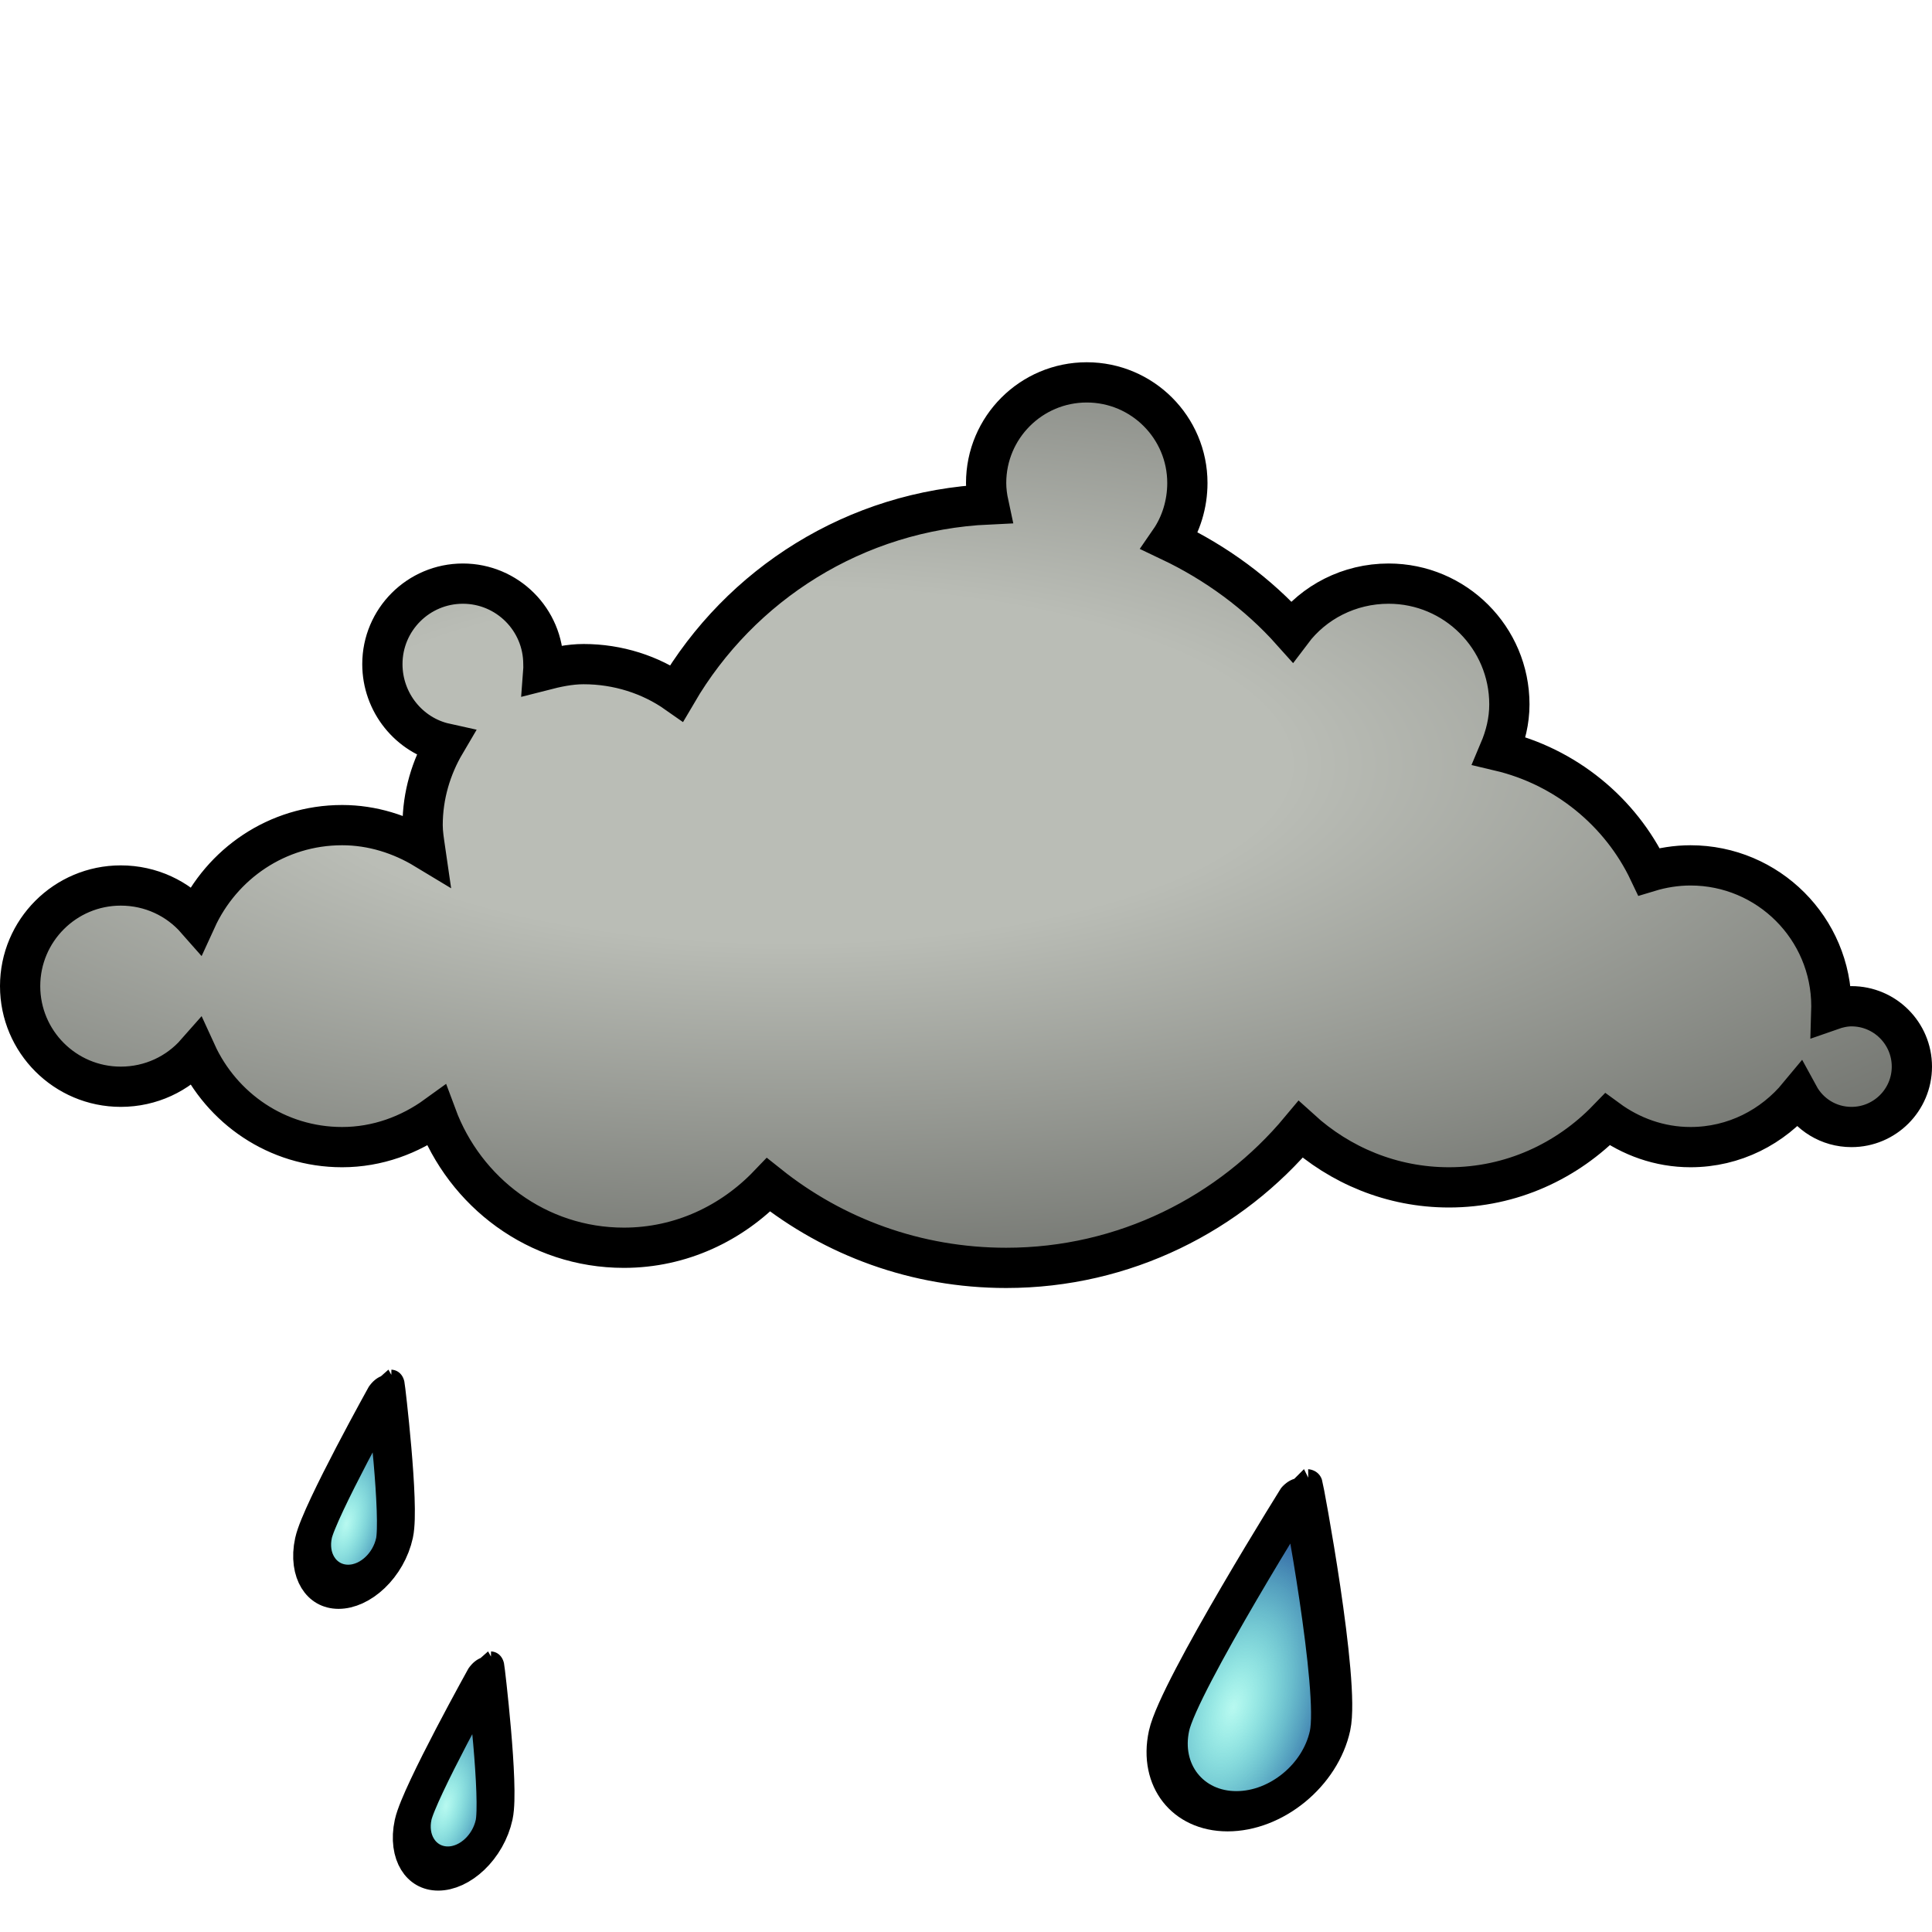
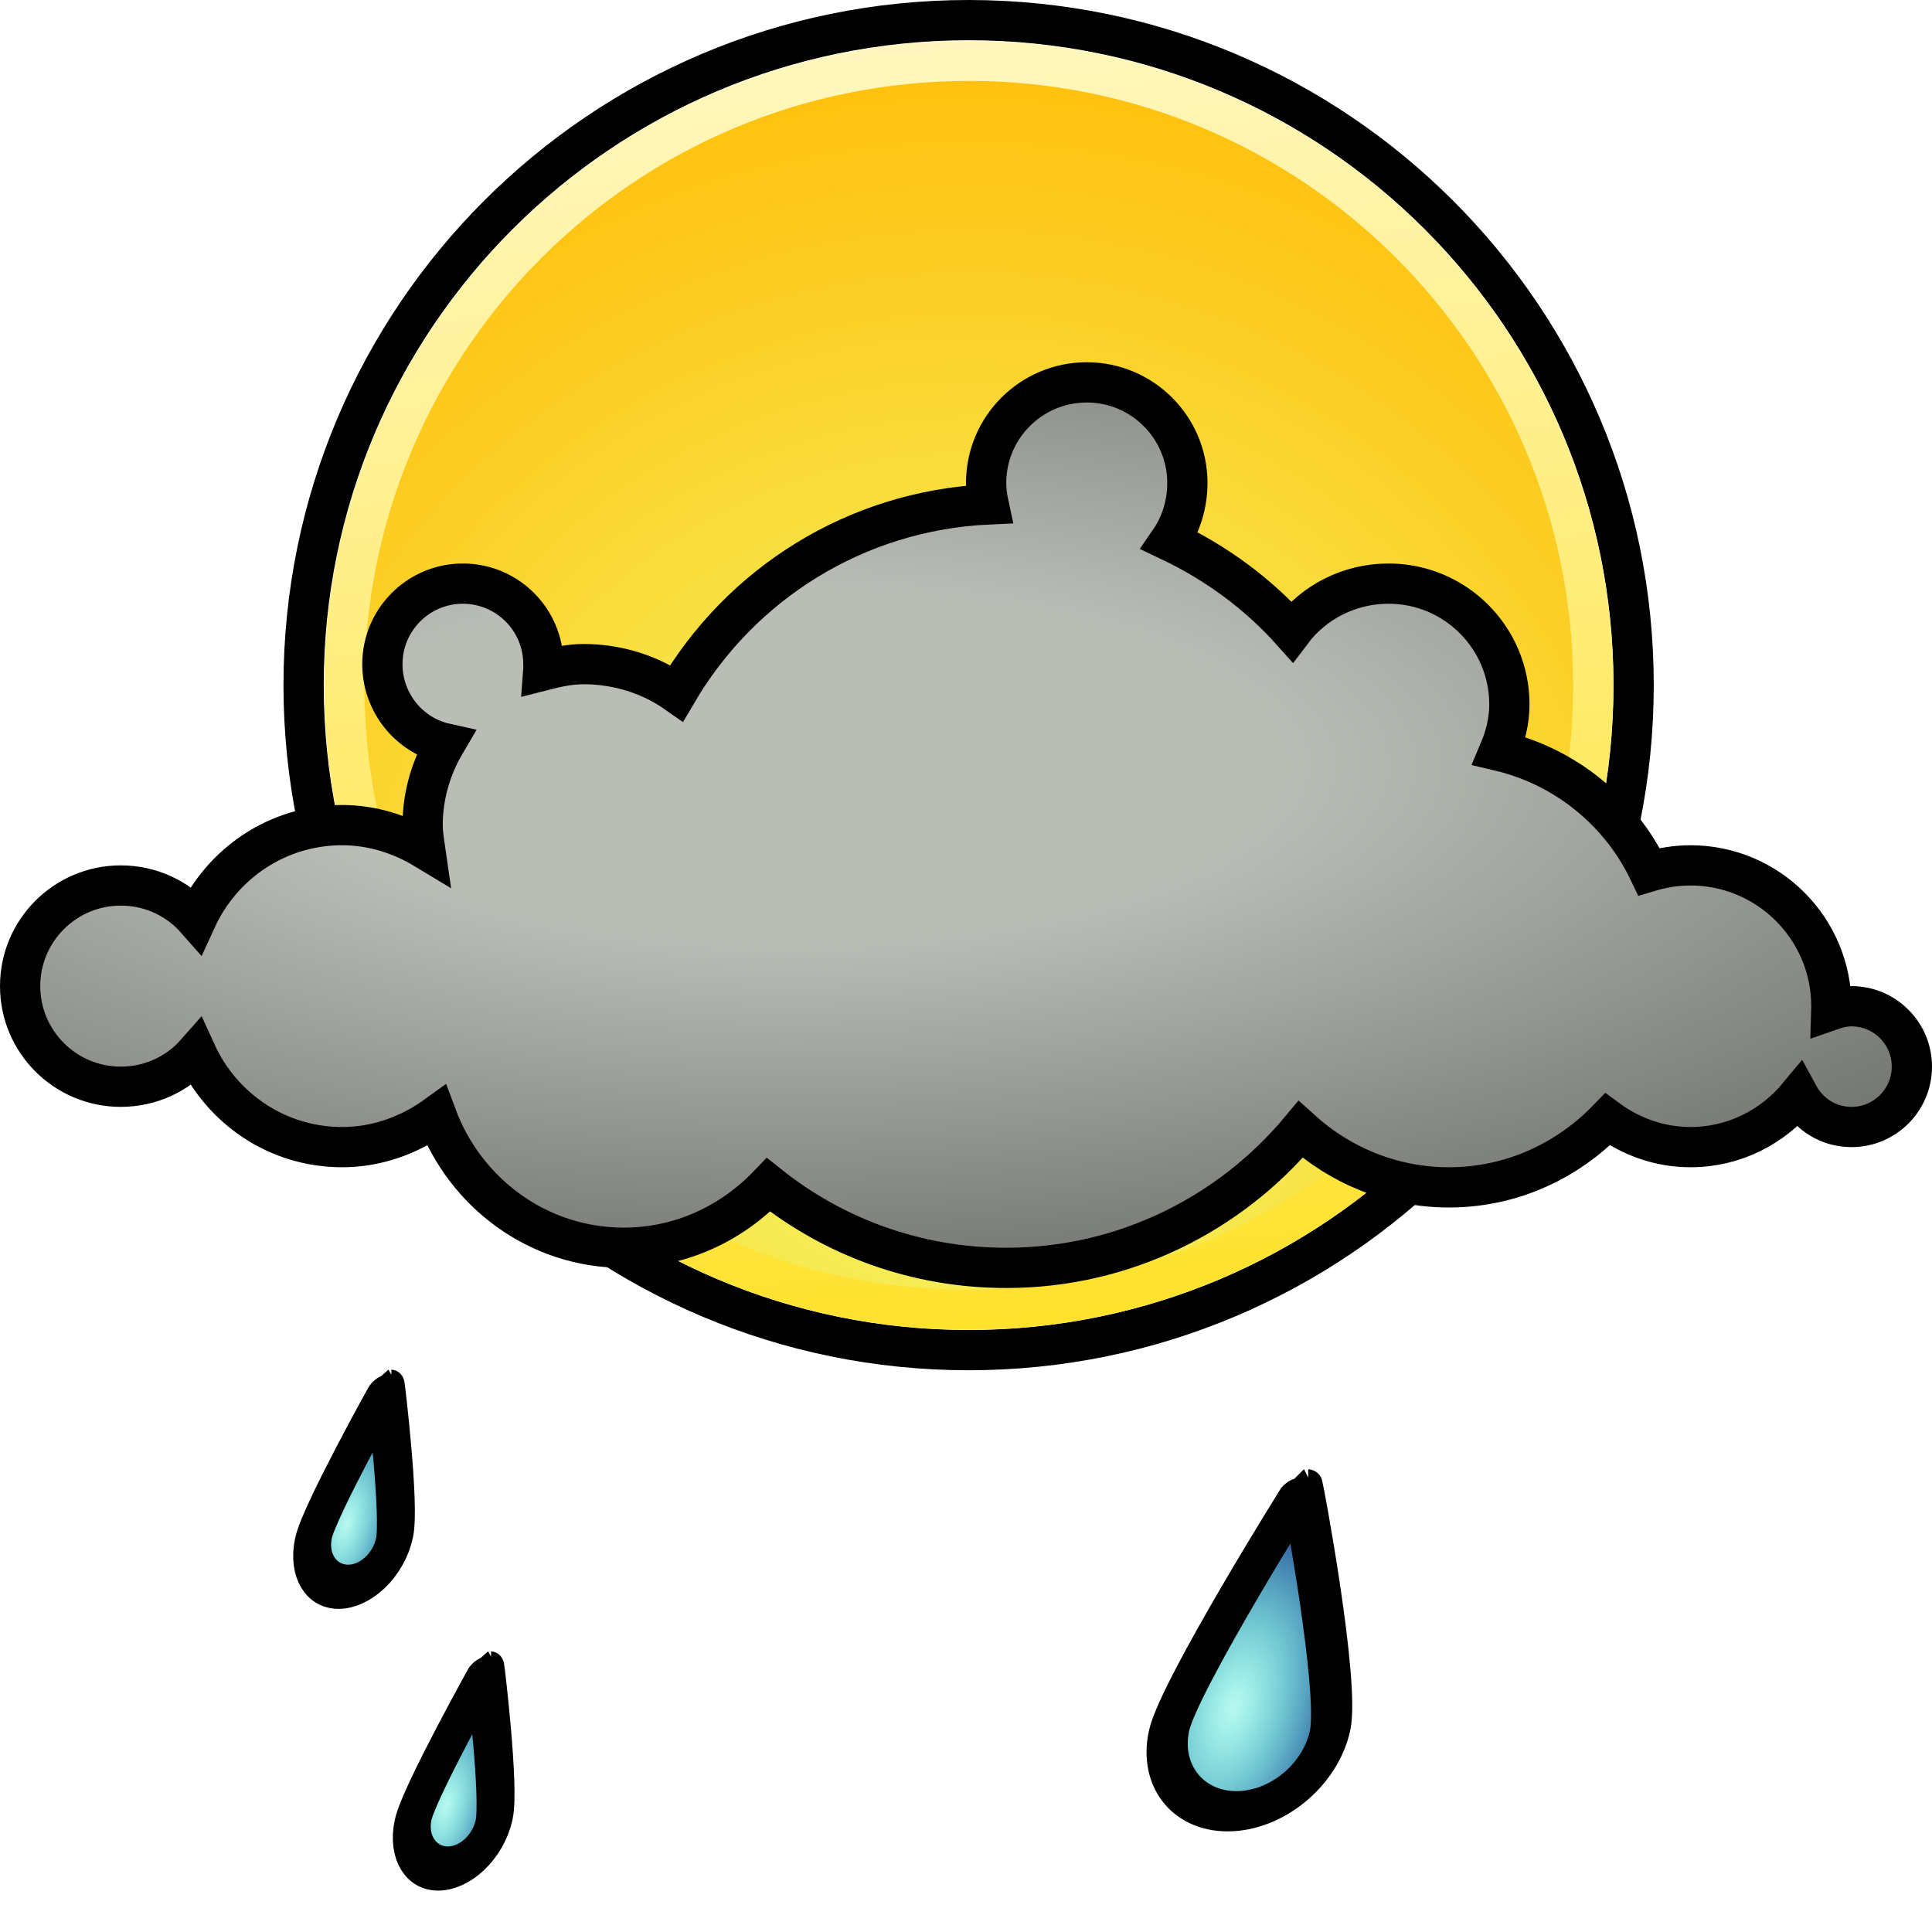
<svg xmlns="http://www.w3.org/2000/svg" xmlns:xlink="http://www.w3.org/1999/xlink" width="48px" height="48px" id="svg1306" version="1.1">
  <defs id="defs1308">
    <linearGradient id="linearGradient10">
      <stop id="stop9" offset="0" style="stop-color:#1cebcf;stop-opacity:0.314;" />
      <stop id="stop10" offset="1" style="stop-color:#3465a4;stop-opacity:1" />
    </linearGradient>
    <linearGradient id="linearGradient8">
      <stop id="stop7" offset="0" style="stop-color:#1cebcf;stop-opacity:0.314;" />
      <stop id="stop8" offset="1" style="stop-color:#3465a4;stop-opacity:1" />
    </linearGradient>
    <linearGradient id="linearGradient6">
      <stop id="stop5" offset="0" style="stop-color:#1cebcf;stop-opacity:0.314;" />
      <stop id="stop6" offset="1" style="stop-color:#3465a4;stop-opacity:1" />
    </linearGradient>
    <linearGradient id="linearGradient4">
      <stop id="stop3" offset="0" style="stop-color:#1cebcf;stop-opacity:0.314;" />
      <stop id="stop4" offset="1" style="stop-color:#3465a4;stop-opacity:1" />
    </linearGradient>
    <linearGradient id="linearGradient2">
      <stop id="stop1" offset="0" style="stop-color:#1cebcf;stop-opacity:0.314;" />
      <stop id="stop2" offset="1" style="stop-color:#3465a4;stop-opacity:1" />
    </linearGradient>
    <linearGradient id="linearGradient3112">
      <stop style="stop-color:#3465a4;stop-opacity:1;" offset="0" id="stop3114" />
      <stop style="stop-color:#204a87;stop-opacity:1" offset="1" id="stop3116" />
    </linearGradient>
    <linearGradient id="linearGradient3026">
      <stop id="stop3028" offset="0" style="stop-color:#1cebcf;stop-opacity:0.314;" />
      <stop id="stop3030" offset="1" style="stop-color:#3465a4;stop-opacity:1" />
    </linearGradient>
    <linearGradient id="linearGradient2900">
      <stop style="stop-color:white;stop-opacity:1;" offset="0" id="stop2902" />
      <stop style="stop-color:white;stop-opacity:0;" offset="1" id="stop2904" />
    </linearGradient>
    <linearGradient id="linearGradient2851">
      <stop id="stop2853" offset="0" style="stop-color:#babdb6;stop-opacity:1" />
      <stop style="stop-color:#babdb6;stop-opacity:1;" offset="0.265" id="stop2855" />
      <stop id="stop2857" offset="1" style="stop-color:#555753;stop-opacity:1" />
    </linearGradient>
    <radialGradient xlink:href="#linearGradient2851" id="radialGradient3080" cx="20.387" cy="17.105" fx="20.387" fy="17.105" r="24" gradientTransform="matrix(1.941537,0,0,0.691557,-19.95792,7.170901)" gradientUnits="userSpaceOnUse" />
    <radialGradient xlink:href="#linearGradient10" id="radialGradient2912" gradientUnits="userSpaceOnUse" gradientTransform="matrix(0.981466,-1.116269e-8,-1.541477e-7,1.697227,0.474046,-28.6464)" cx="24.958" cy="41.579" fx="24.958" fy="41.579" r="2.5" />
    <linearGradient xlink:href="#linearGradient2900" id="linearGradient2914" gradientUnits="userSpaceOnUse" x1="25.18" y1="40.62" x2="25.124" y2="43.57" gradientTransform="matrix(1.450125,0,0,1.450125,-11.24629,-18.1654)" />
    <linearGradient xlink:href="#linearGradient2900" id="linearGradient3050" gradientUnits="userSpaceOnUse" x1="25.18" y1="40.62" x2="25.124" y2="43.57" gradientTransform="matrix(1.475458,0,0,1.475458,-11.88291,-19.18776)" />
    <linearGradient xlink:href="#linearGradient2900" id="linearGradient3130" gradientUnits="userSpaceOnUse" x1="25.18" y1="40.62" x2="25.124" y2="43.57" />
    <linearGradient xlink:href="#linearGradient2900" id="linearGradient3140" gradientUnits="userSpaceOnUse" x1="25.18" y1="40.62" x2="25.124" y2="43.57" gradientTransform="matrix(1.382392,0,0,1.382392,-9.556942,-15.43194)" />
    <radialGradient xlink:href="#linearGradient4" id="radialGradient3148" gradientUnits="userSpaceOnUse" gradientTransform="matrix(0.981466,-1.116269e-8,-1.541477e-7,1.697227,0.474046,-28.6464)" cx="24.958" cy="41.579" fx="24.958" fy="41.579" r="2.5" />
    <linearGradient xlink:href="#linearGradient2900" id="linearGradient3150" gradientUnits="userSpaceOnUse" x1="25.18" y1="40.62" x2="25.124" y2="43.57" />
    <radialGradient xlink:href="#linearGradient6" id="radialGradient3158" gradientUnits="userSpaceOnUse" gradientTransform="matrix(0.981466,-1.116269e-8,-1.541477e-7,1.697227,0.474046,-28.6464)" cx="24.958" cy="41.579" fx="24.958" fy="41.579" r="2.5" />
    <linearGradient xlink:href="#linearGradient2900" id="linearGradient3160" gradientUnits="userSpaceOnUse" x1="25.18" y1="40.62" x2="25.124" y2="43.57" />
+     <radialGradient xlink:href="#linearGradient5125" id="radialGradient5131" cx="23.071" cy="23.143" fx="23.071" fy="23.143" r="22.825" gradientUnits="userSpaceOnUse" />
+     <linearGradient id="linearGradient5125">
+       <stop style="stop-color:#ffc10f;stop-opacity:1;" offset="0" id="stop5127" />
+       <stop style="stop-color:#ffc10f;stop-opacity:0;" offset="1" id="stop5129" />
+     </linearGradient>
+     <radialGradient xlink:href="#linearGradient5142" id="radialGradient5148" cx="23.071" cy="30.798" fx="23.071" fy="30.798" r="22.856" gradientUnits="userSpaceOnUse" gradientTransform="matrix(1.421498,0,0,1.421498,-9.724552,-9.754659)" />
+     <linearGradient id="linearGradient5142">
+       <stop style="stop-color:#f1ff74;stop-opacity:1;" offset="0" id="stop5144" />
+       <stop style="stop-color:#ffc10f;stop-opacity:1;" offset="1" id="stop5146" />
+     </linearGradient>
+     <linearGradient xlink:href="#linearGradient5134" id="linearGradient5140" x1="20.909" y1="52.222" x2="15.423" y2="-4.33" gradientUnits="userSpaceOnUse" />
+     <linearGradient id="linearGradient5134">
+       <stop style="stop-color:#ffdf1a;stop-opacity:1;" offset="0" id="stop5136" />
+       <stop style="stop-color:#fff9ce;stop-opacity:1;" offset="1" id="stop5138" />
+     </linearGradient>
  </defs>
  <g id="layer1">
+     <g id="g2" transform="translate(0,-7.000004)">
+       <circle style="color:#000000;display:inline;overflow:visible;visibility:visible;opacity:1;fill:url(#radialGradient5131);fill-opacity:1;fill-rule:evenodd;stroke:#000000;stroke-width:1.34;stroke-linecap:butt;stroke-linejoin:round;stroke-miterlimit:4;stroke-dasharray:none;stroke-dashoffset:0;stroke-opacity:1;marker:none;marker-start:none;marker-mid:none;marker-end:none" id="path1314" transform="matrix(0.746154,0,0,0.74614,6.850475,6.75386)" cx="23.071" cy="23.143" r="22.143" />
+       <circle style="color:#000000;display:inline;overflow:visible;visibility:visible;opacity:1;fill:url(#radialGradient5148);fill-opacity:1;fill-rule:evenodd;stroke:url(#linearGradient5140);stroke-width:1.427;stroke-linecap:butt;stroke-linejoin:round;stroke-miterlimit:4;stroke-dasharray:none;stroke-dashoffset:0;stroke-opacity:1;marker:none;marker-start:none;marker-mid:none;marker-end:none" id="path2044" transform="matrix(0.700698,0,0,0.700684,7.903204,7.809815)" cx="23.071" cy="23.143" r="22.143" />
+     </g>
    <path style="fill:url(#radialGradient3080);fill-opacity:1;stroke:#000000;stroke-width:1;stroke-linecap:round;stroke-linejoin:miter;stroke-miterlimit:4;stroke-dasharray:none;stroke-dashoffset:1.2;stroke-opacity:1" d="M 27 9.5 C 25.62 9.5 24.5 10.62 24.5 12 C 24.5 12.183 24.525 12.359 24.562 12.531 C 21.249 12.683 18.391 14.519 16.812 17.219 C 16.163 16.763 15.353 16.5 14.5 16.5 C 14.154 16.5 13.82 16.574 13.5 16.656 C 13.504 16.605 13.5 16.553 13.5 16.5 C 13.5 15.396 12.604 14.5 11.5 14.5 C 10.396 14.5 9.5 15.396 9.5 16.5 C 9.5 17.456 10.166 18.271 11.062 18.469 C 10.712 19.063 10.5 19.761 10.5 20.5 C 10.5 20.701 10.534 20.9 10.562 21.094 C 9.96 20.73 9.254 20.5 8.5 20.5 C 6.884 20.5 5.506 21.463 4.875 22.844 C 4.417 22.323 3.747 22 3 22 C 1.62 22 0.5 23.12 0.5 24.5 C 0.5 25.88 1.62 27 3 27 C 3.747 27 4.417 26.677 4.875 26.156 C 5.506 27.537 6.884 28.5 8.5 28.5 C 9.377 28.5 10.184 28.197 10.844 27.719 C 11.55 29.623 13.351 31 15.5 31 C 16.92 31 18.183 30.389 19.094 29.438 C 20.717 30.733 22.763 31.5 25 31.5 C 27.934 31.5 30.569 30.155 32.312 28.062 C 33.289 28.95 34.577 29.5 36 29.5 C 37.55 29.5 38.938 28.845 39.938 27.812 C 40.517 28.237 41.227 28.5 42 28.5 C 43.087 28.5 44.045 27.997 44.688 27.219 C 44.942 27.686 45.431 28 46 28 C 46.828 28 47.5 27.328 47.5 26.5 C 47.5 25.672 46.828 25 46 25 C 45.828 25 45.654 25.04 45.5 25.094 C 45.501 25.063 45.5 25.031 45.5 25 C 45.5 23.068 43.932 21.5 42 21.5 C 41.645 21.5 41.292 21.558 40.969 21.656 C 40.261 20.165 38.892 19.043 37.25 18.656 C 37.402 18.297 37.5 17.914 37.5 17.5 C 37.5 15.844 36.156 14.5 34.5 14.5 C 33.521 14.5 32.641 14.961 32.094 15.688 C 31.254 14.747 30.214 13.985 29.062 13.438 C 29.341 13.034 29.5 12.527 29.5 12 C 29.5 10.62 28.38 9.5 27 9.5 z " id="path2077" />
    <g id="g2908" transform="matrix(1,0,-0.217784,1,14.80029,0.5)" style="stroke:#000000;stroke-opacity:1">
      <path id="path2877" d="m 27.5,42.5 c 0,1.104 -0.896,2 -2,2 -1.104,0 -2,-0.896 -2,-2 0,-1.104 1.992,-5.998 2,-6 0.011,0 2,4.896 2,6 z" style="fill:url(#radialGradient2912);fill-opacity:1;stroke:#000000;stroke-width:1;stroke-linecap:round;stroke-linejoin:miter;stroke-miterlimit:4;stroke-dashoffset:1.2;stroke-opacity:1" />
    </g>
    <g id="g3142" transform="matrix(0.503067,0,-0.131925,0.605759,1.573723,12.46677)" style="stroke:#000000;stroke-opacity:1">
      <path id="path3144" d="M 27.5,42.5 C 27.5,43.604 26.604,44.5 25.5,44.5 C 24.396,44.5 23.5,43.604 23.5,42.5 C 23.5,41.396 25.492,36.502 25.5,36.5 C 25.51,36.5 27.5,41.396 27.5,42.5 z " style="fill:url(#radialGradient3148);fill-opacity:1;stroke:#000000;stroke-width:1.811;stroke-linecap:round;stroke-linejoin:miter;stroke-miterlimit:4;stroke-dashoffset:1.2;stroke-opacity:1" />
    </g>
    <g id="g3152" transform="matrix(0.503067,0,-0.131925,0.605759,4.049234,19.46677)" style="stroke:#000000;stroke-opacity:1">
      <path id="path3154" d="M 27.5,42.5 C 27.5,43.604 26.604,44.5 25.5,44.5 C 24.396,44.5 23.5,43.604 23.5,42.5 C 23.5,41.396 25.492,36.502 25.5,36.5 C 25.51,36.5 27.5,41.396 27.5,42.5 z " style="fill:url(#radialGradient3158);fill-opacity:1;stroke:#000000;stroke-width:1.811;stroke-linecap:round;stroke-linejoin:miter;stroke-miterlimit:4;stroke-dashoffset:1.2;stroke-opacity:1" />
    </g>
  </g>
</svg>
